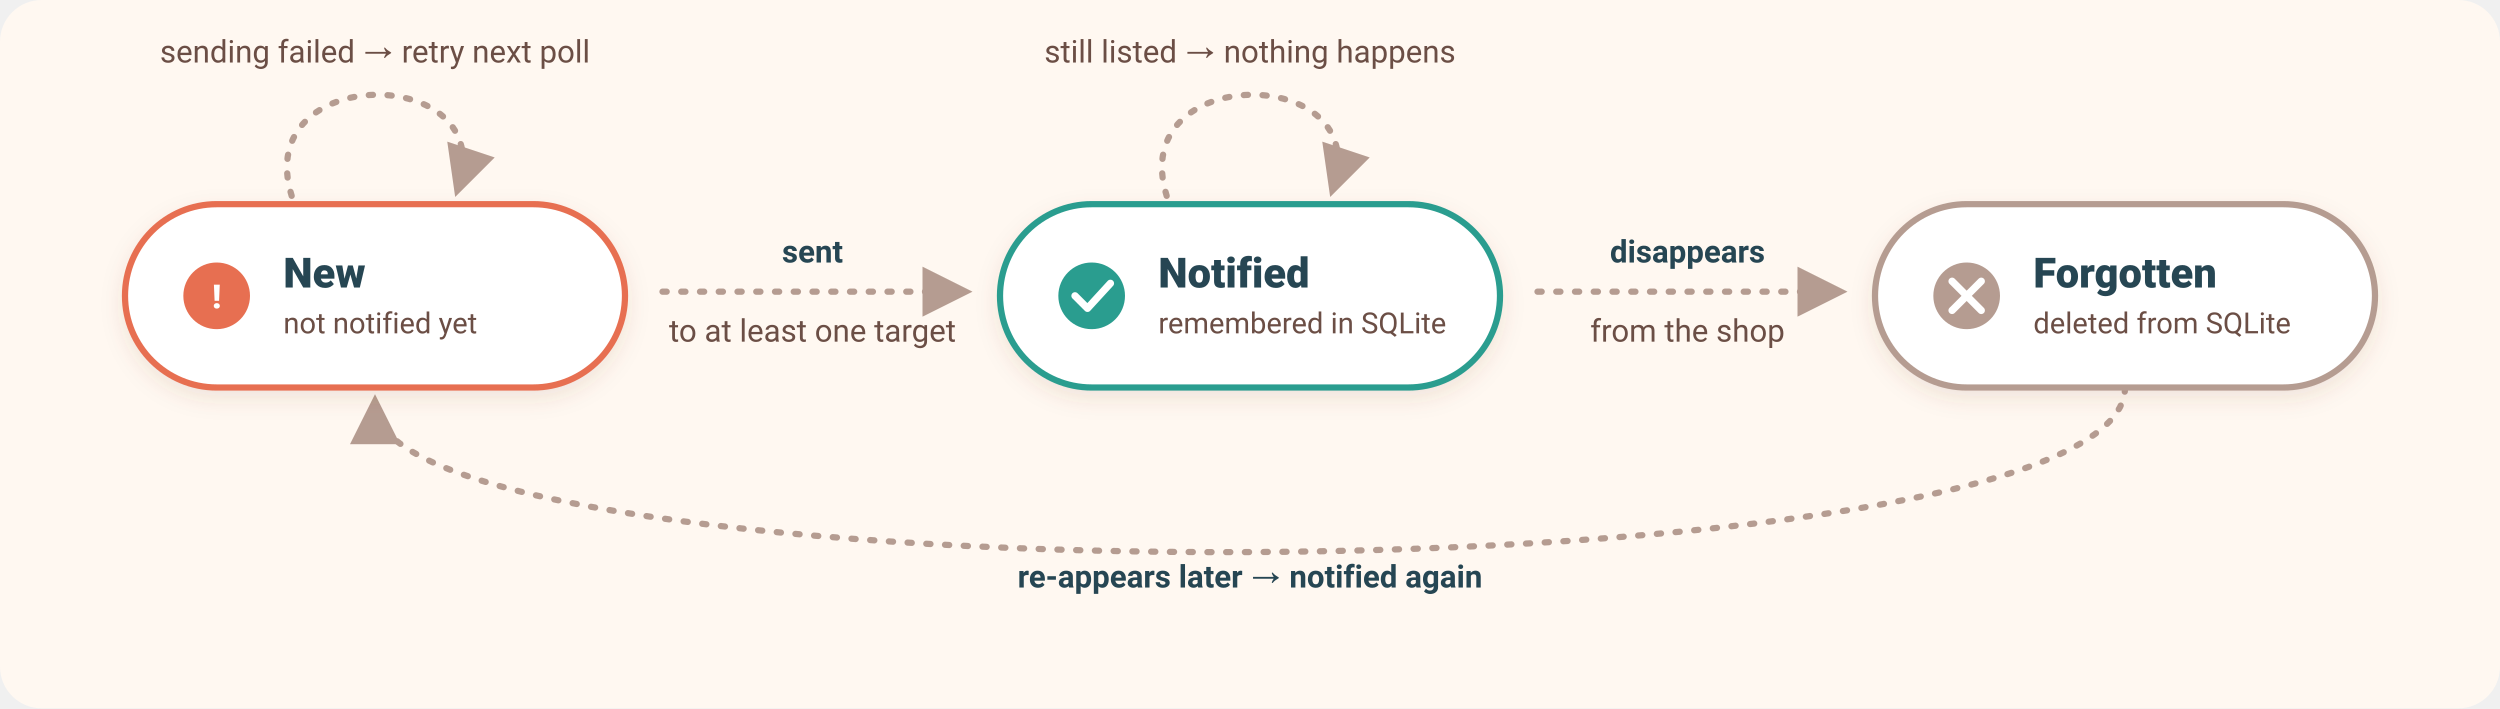
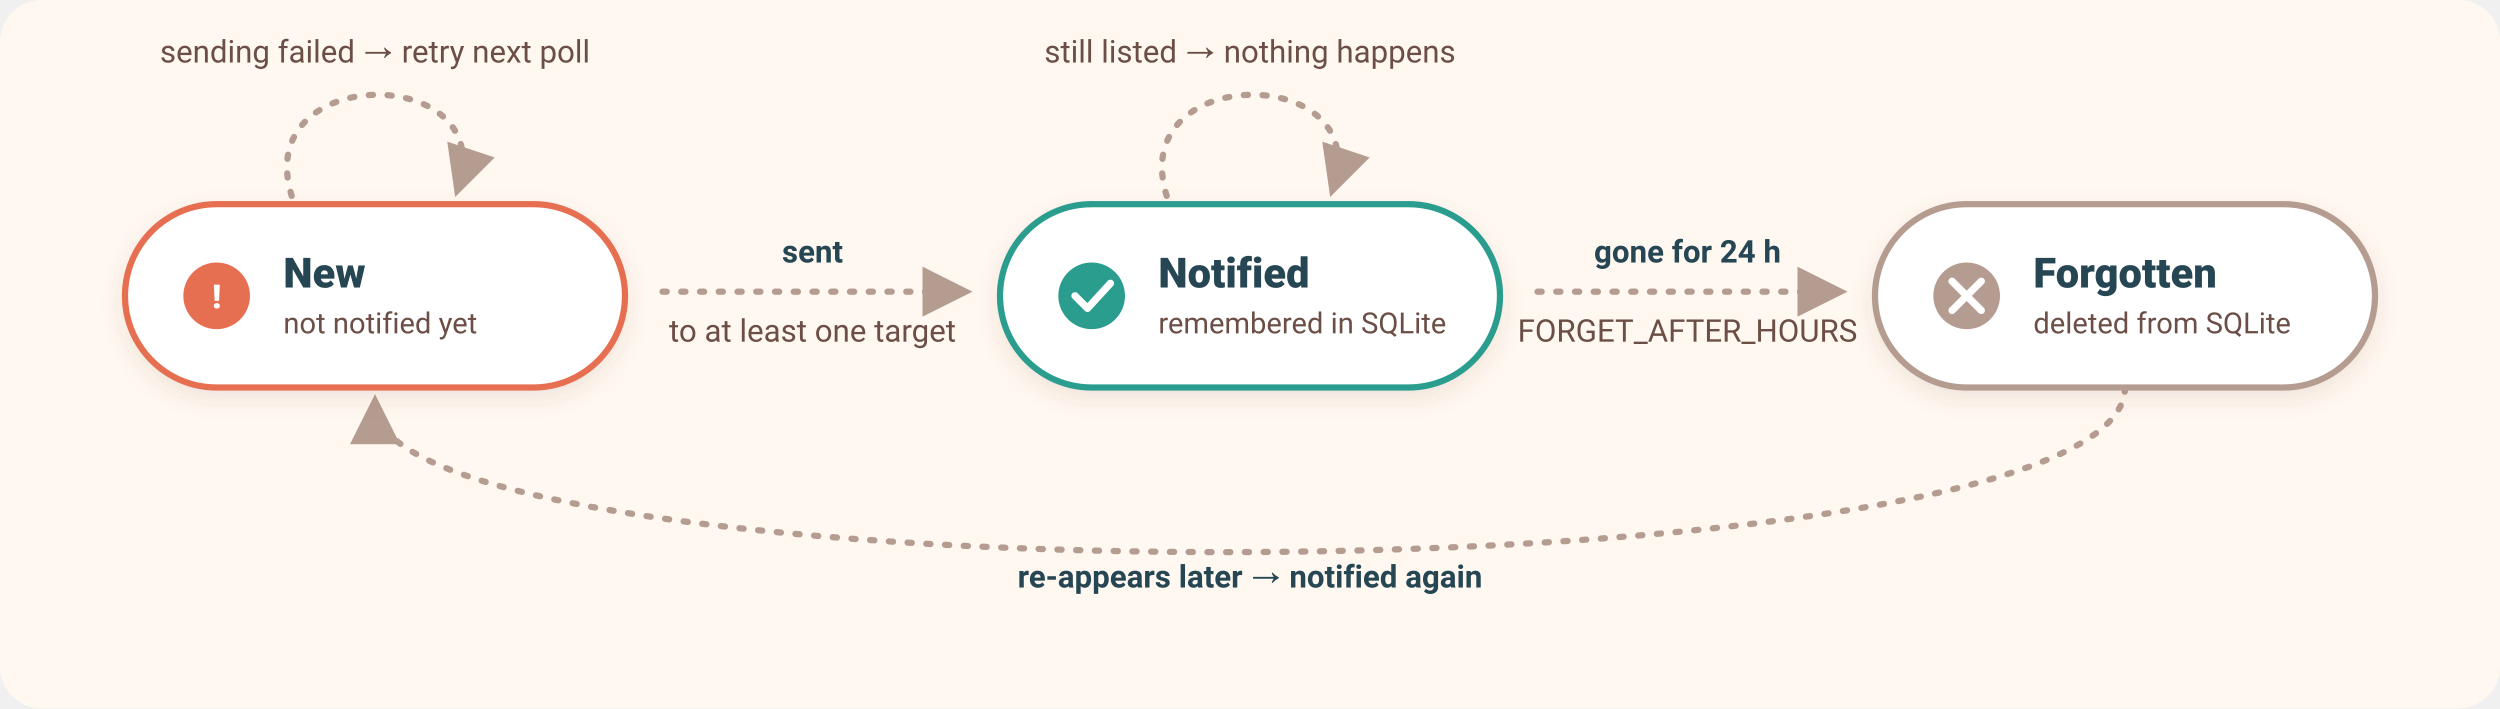
<svg xmlns="http://www.w3.org/2000/svg" width="1200" height="340" viewBox="0 0 1200 340" role="img" aria-labelledby="title desc">
  <defs>
    <marker id="arrow" viewBox="0 0 10 10" refX="8" refY="5" markerWidth="8" markerHeight="8" orient="auto-start-reverse">
      <path d="M0 0 L10 5 L0 10 z" fill="#B59C91" />
    </marker>
    <filter id="shadow" x="-20%" y="-30%" width="140%" height="170%">
      <feDropShadow dx="0" dy="4" stdDeviation="6" flood-color="#7A3B2E" flood-opacity="0.14" />
    </filter>
  </defs>
  <rect width="1200" height="340" rx="20" fill="#FFF8F1" />
  <g font-family="-apple-system, BlinkMacSystemFont, 'Segoe UI', Roboto, Helvetica, Arial, sans-serif">
    <g fill="none" stroke="#B59C91" stroke-width="3" stroke-dasharray="2 7" stroke-linecap="round">
      <line x1="318" y1="140" x2="462" y2="140" marker-end="url(#arrow)" />
      <line x1="738" y1="140" x2="882" y2="140" marker-end="url(#arrow)" />
      <path d="M1020 186 C 1020 290, 180 290, 180 194" marker-end="url(#arrow)" />
      <path d="M140 94 C 120 30, 240 30, 220 90" marker-end="url(#arrow)" />
      <path d="M560 94 C 540 30, 660 30, 640 90" marker-end="url(#arrow)" />
    </g>
    <g text-anchor="middle" font-size="15">
      <text x="390" y="126" fill="#264653" font-weight="700">sent</text>
      <text x="390" y="164" fill="#6B4E45">to at least one target</text>
-       <text x="810" y="126" fill="#264653" font-weight="700">disappears</text>
-       <text x="810" y="164" fill="#6B4E45">from the shop</text>
+       <text x="810" y="126" fill="#264653" font-weight="700">gone for 24 h</text>
+       <text x="810" y="164" fill="#6B4E45">FORGET_AFTER_HOURS</text>
      <text x="600" y="282" fill="#264653" font-weight="700">re-appears later → notified again</text>
      <text x="180" y="30" fill="#6B4E45">sending failed → retry next poll</text>
      <text x="600" y="30" fill="#6B4E45">still listed → nothing happens</text>
    </g>
    <g transform="translate(60 98)">
      <rect width="240" height="88" rx="44" fill="#FFFFFF" filter="url(#shadow)" />
      <rect x="0" y="0" width="240" height="88" rx="44" fill="none" stroke="#E76F51" stroke-width="3" />
      <circle cx="44" cy="44" r="16" fill="#E76F51" />
      <text x="44" y="50" text-anchor="middle" font-size="16" font-weight="800" fill="#FFFFFF">!</text>
      <text x="76" y="40" font-size="20" font-weight="800" fill="#264653">New</text>
      <text x="76" y="62" font-size="14" fill="#6B4E45">not notified yet</text>
    </g>
    <g transform="translate(480 98)">
      <rect width="240" height="88" rx="44" fill="#FFFFFF" filter="url(#shadow)" />
      <rect x="0" y="0" width="240" height="88" rx="44" fill="none" stroke="#2A9D8F" stroke-width="3" />
      <circle cx="44" cy="44" r="16" fill="#2A9D8F" />
      <path d="M36 44 l6 6 l11 -12" fill="none" stroke="#FFFFFF" stroke-width="3.5" stroke-linecap="round" stroke-linejoin="round" />
      <text x="76" y="40" font-size="20" font-weight="800" fill="#264653">Notified</text>
      <text x="76" y="62" font-size="14" fill="#6B4E45">remembered in SQLite</text>
    </g>
    <g transform="translate(900 98)">
      <rect width="240" height="88" rx="44" fill="#FFFFFF" filter="url(#shadow)" />
      <rect x="0" y="0" width="240" height="88" rx="44" fill="none" stroke="#B59C91" stroke-width="3" />
      <circle cx="44" cy="44" r="16" fill="#B59C91" />
      <path d="M37 37 l14 14 M51 37 l-14 14" stroke="#FFFFFF" stroke-width="3.5" stroke-linecap="round" />
      <text x="76" y="40" font-size="20" font-weight="800" fill="#264653">Forgotten</text>
      <text x="76" y="62" font-size="14" fill="#6B4E45">deleted from SQLite</text>
    </g>
  </g>
</svg>
